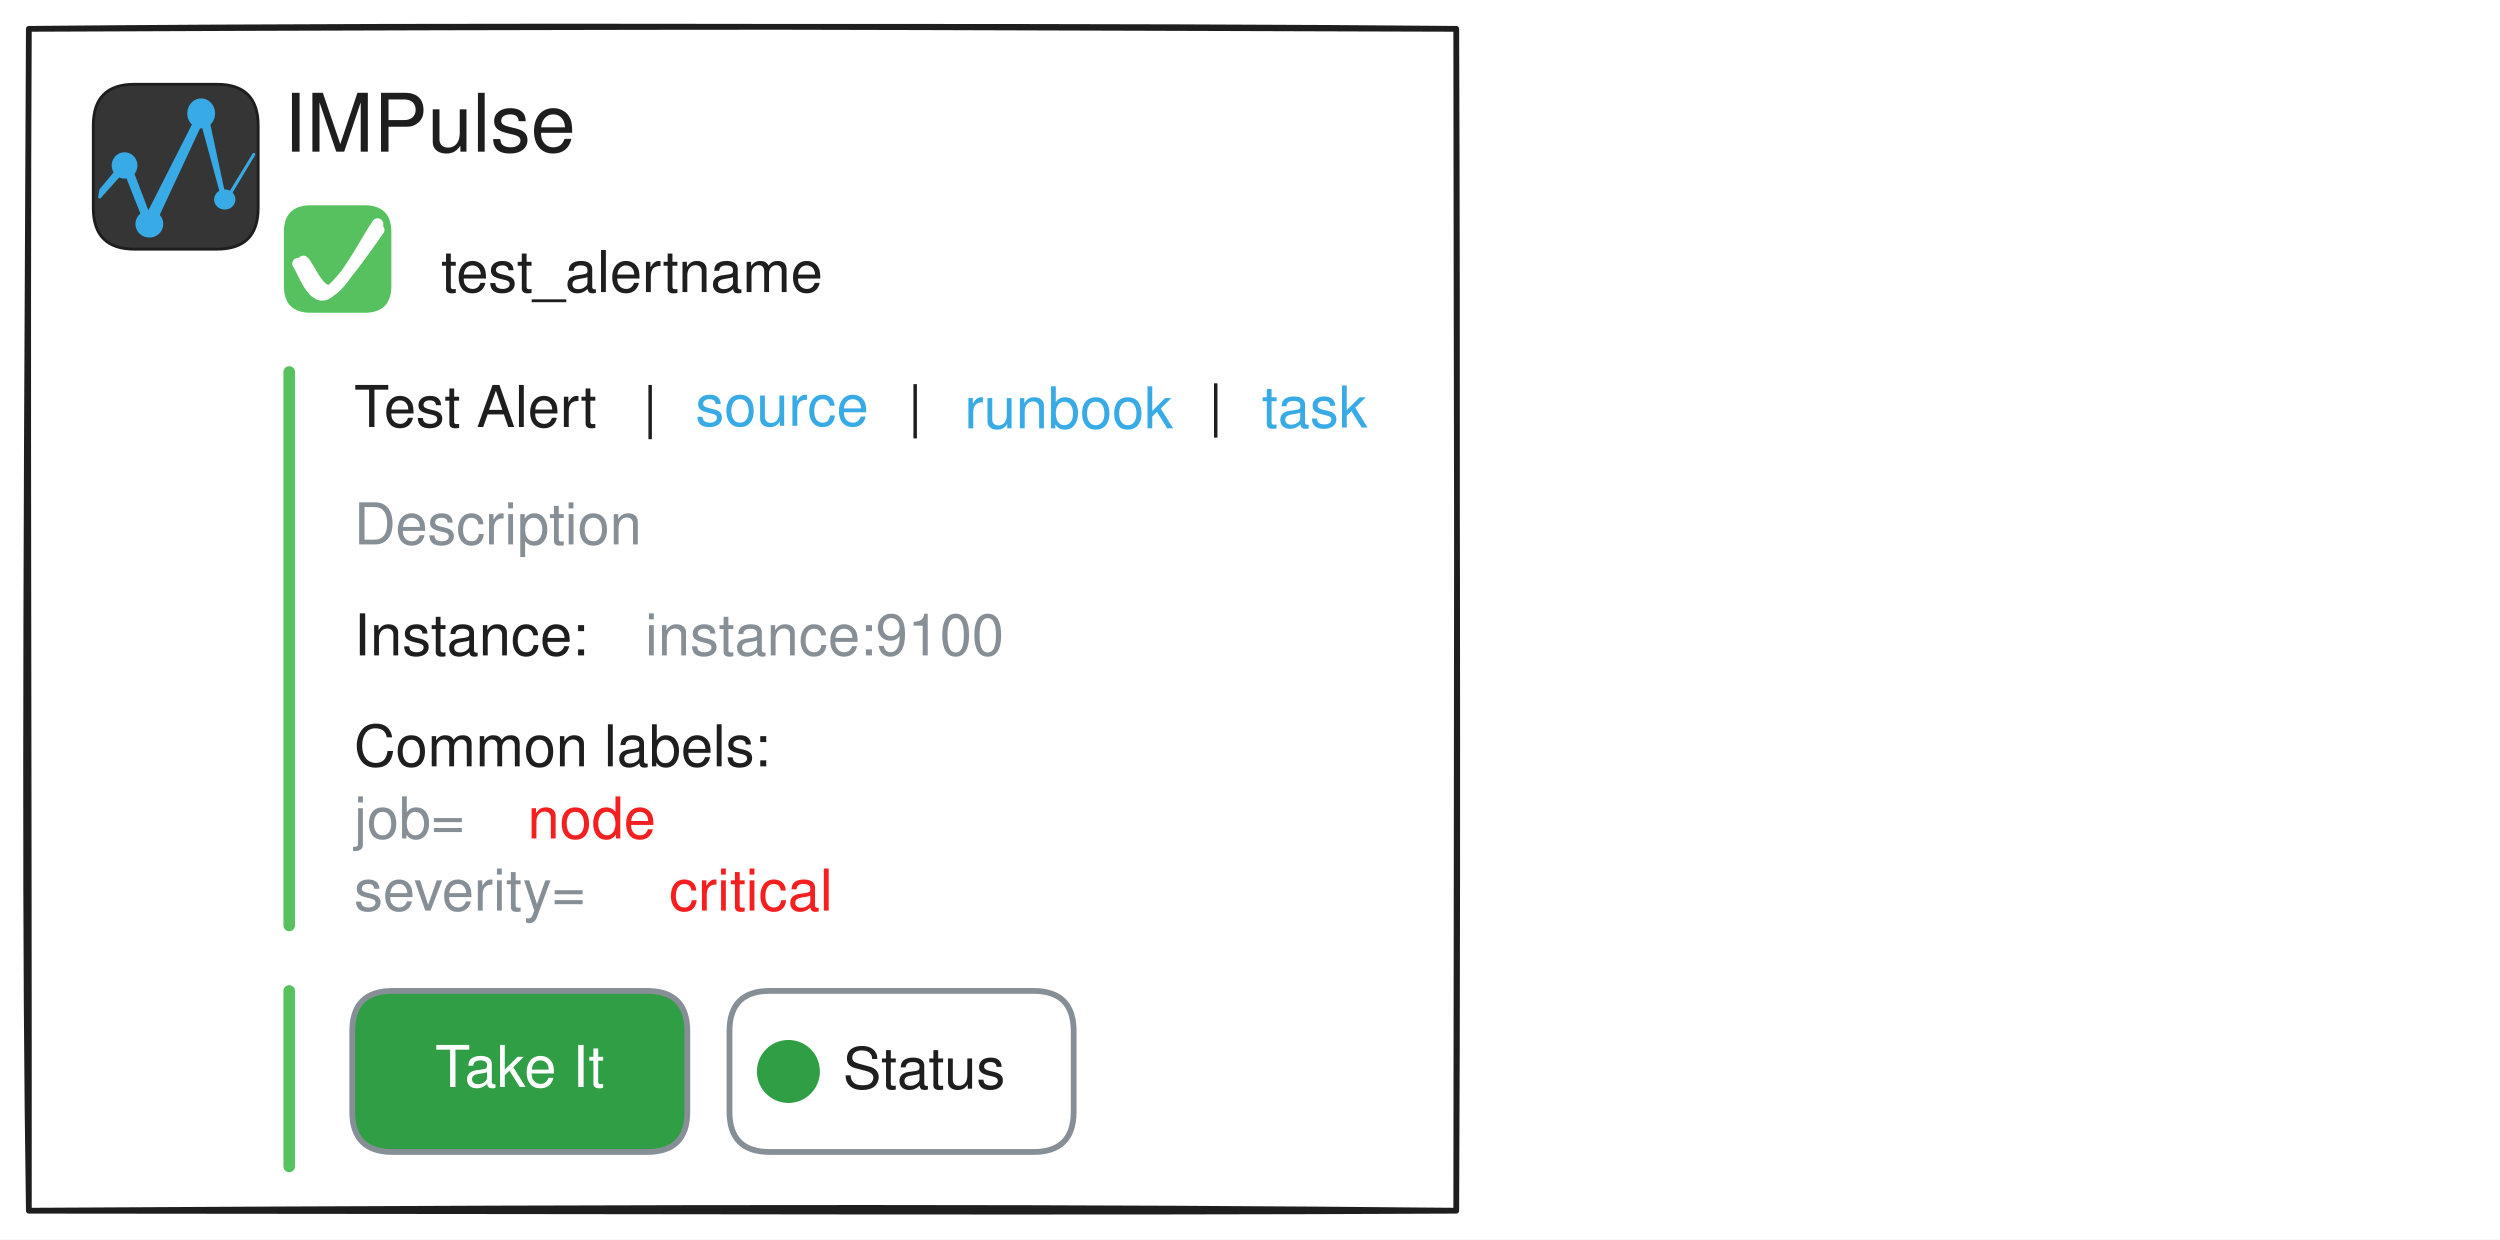
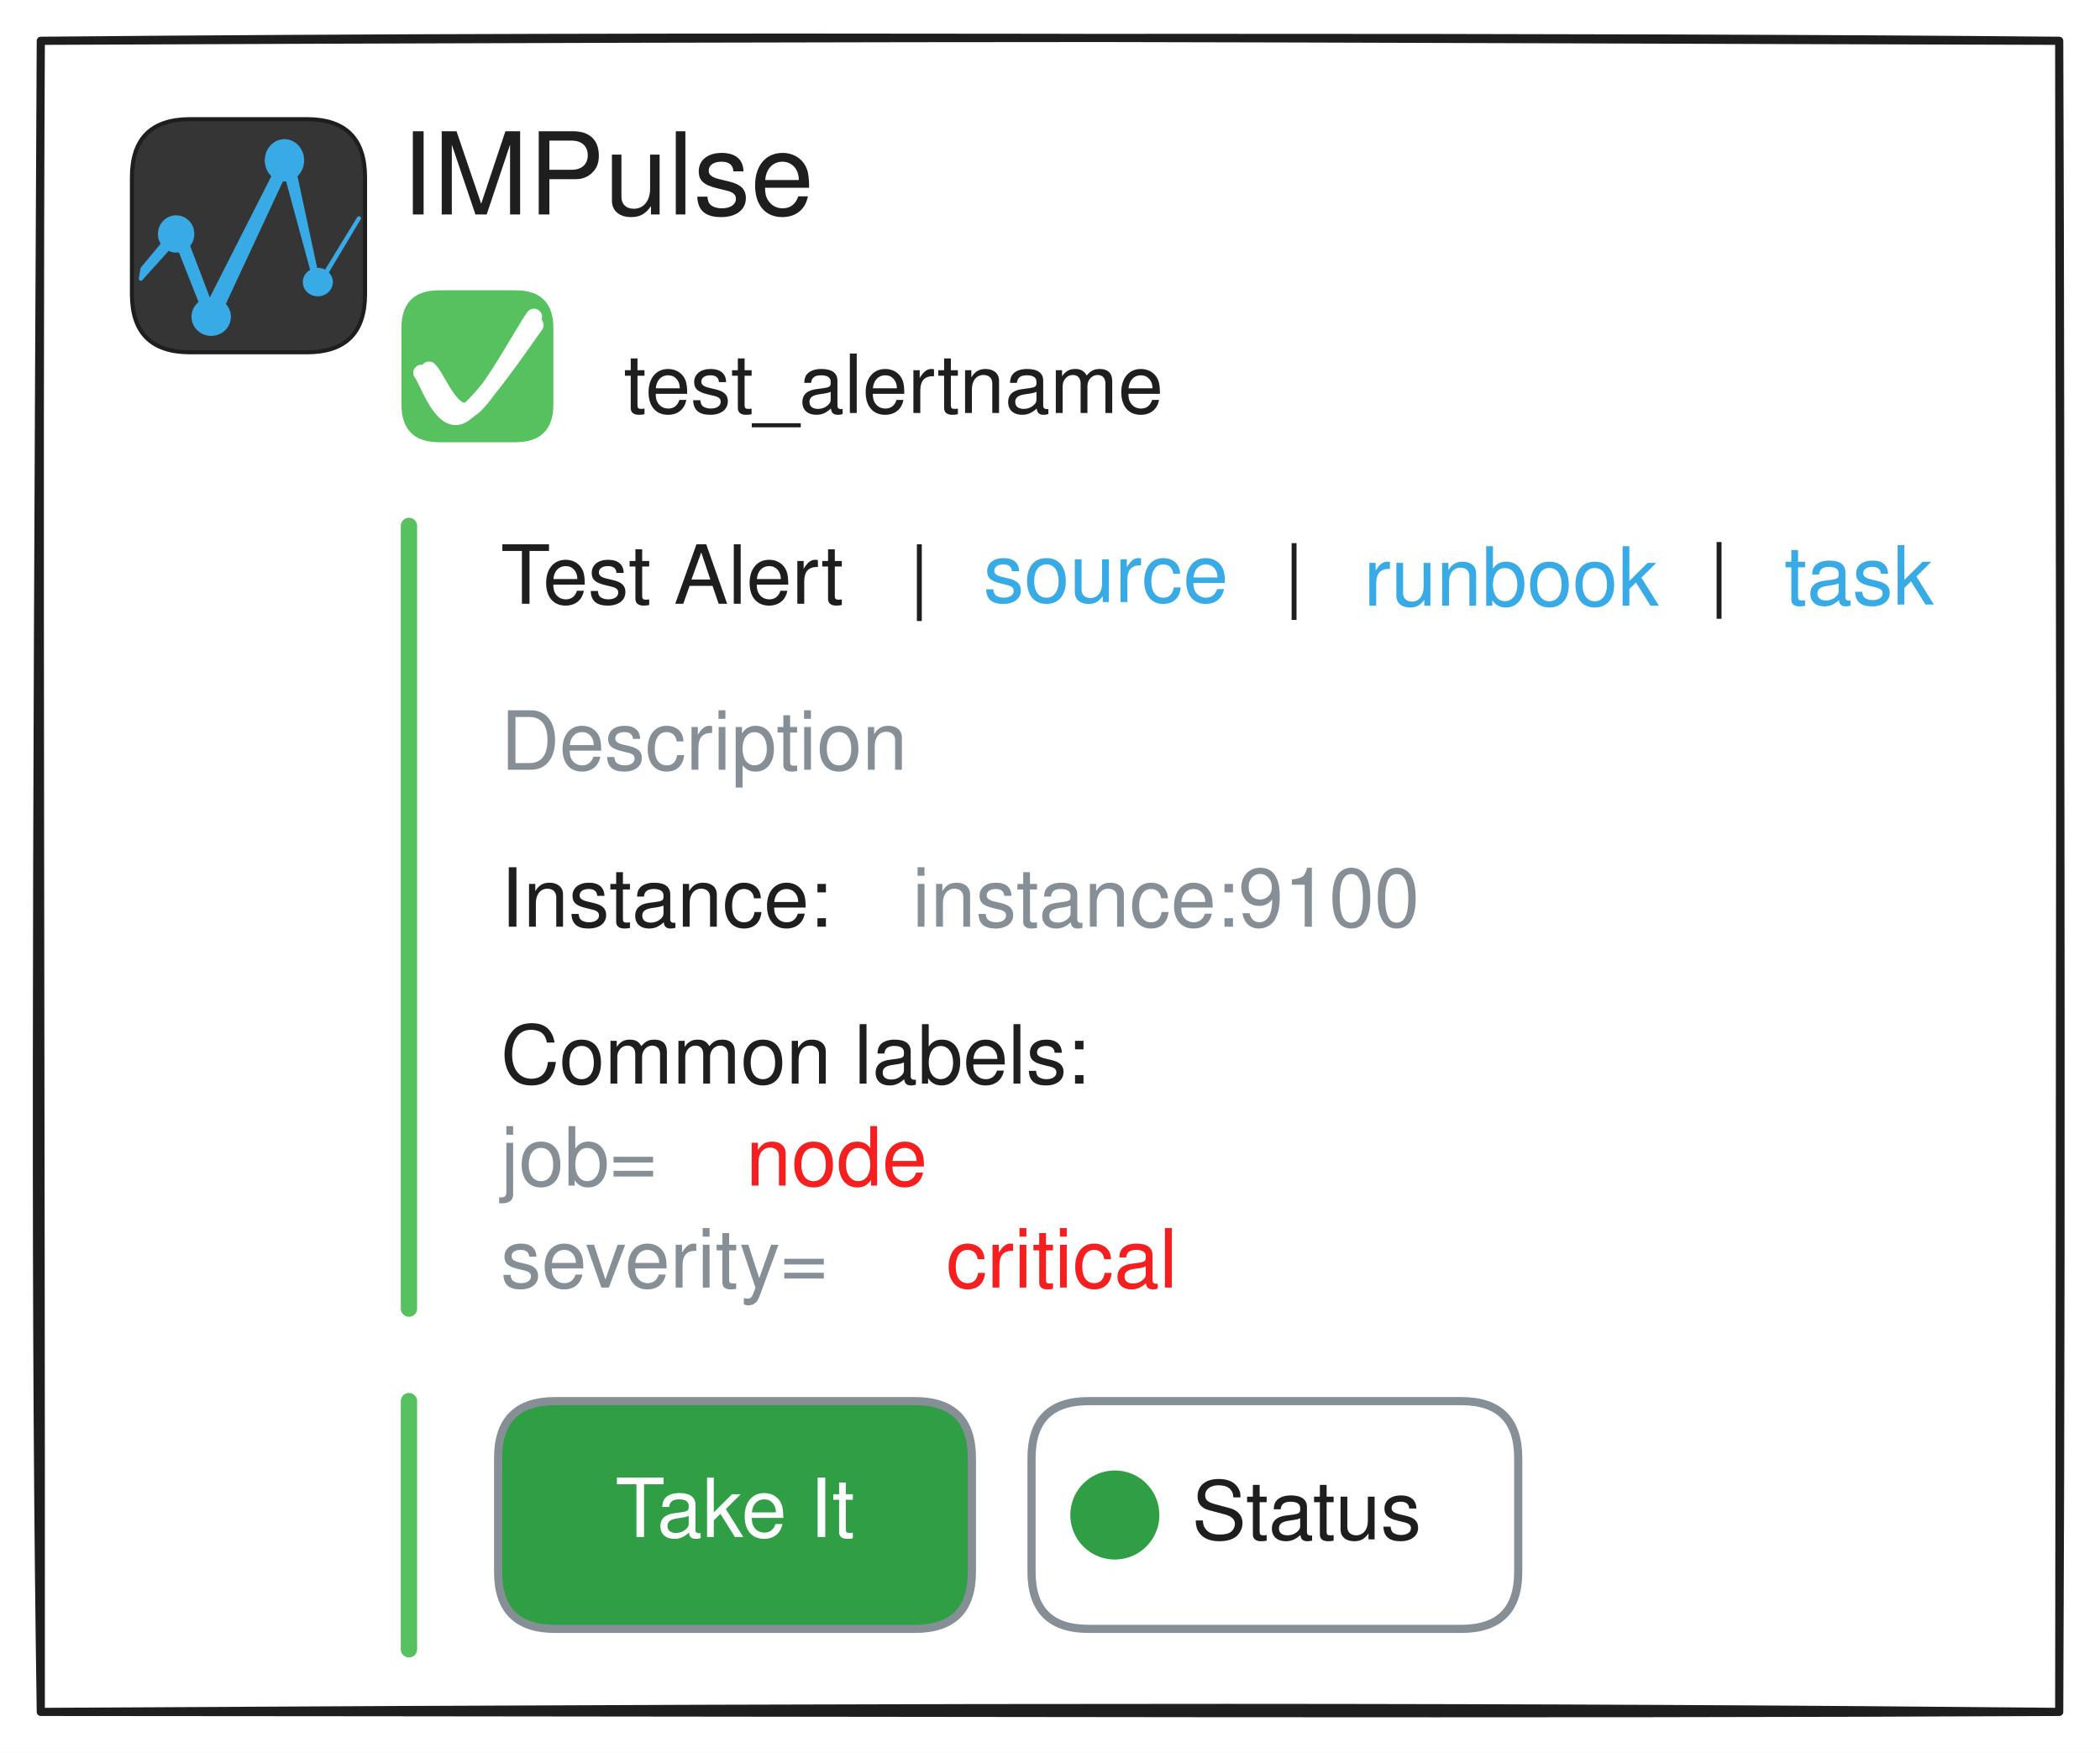
- <svg xmlns="http://www.w3.org/2000/svg" version="1.1" viewBox="0 0 866.557 429.663" width="866.557" height="429.663">
+ <svg xmlns="http://www.w3.org/2000/svg" version="1.1" viewBox="0 0 514.771 429.663" width="514.771" height="429.663">
  <defs>
    <style class="style-fonts">
      </style>
  </defs>
-   <rect x="0" y="0" width="866.557" height="429.663" fill="#ffffff" />
+   <rect x="0" y="0" width="514.771" height="429.663" fill="#ffffff" />
  <g stroke-linecap="round" transform="translate(10 10) rotate(0 247.3856 204.8313)">
    <path d="M0 0 C163.72 -1.52, 327.69 -0.41, 494.77 0 M0 0 C192.82 -0.87, 386.25 -1.02, 494.77 0 M494.77 0 C494.82 128.16, 495.5 255.06, 494.77 409.66 M494.77 0 C495.24 121.16, 494.96 242.42, 494.77 409.66 M494.77 409.66 C364.21 410.31, 232.17 409.8, 0 409.66 M494.77 409.66 C368.15 408.43, 241.8 408.29, 0 409.66 M0 409.66 C0.1 262.44, -0.6 116.25, 0 0 M0 409.66 C-1.4 316.18, -1.14 221.94, 0 0" stroke="#1e1e1e" stroke-width="2" fill="none" />
  </g>
  <g transform="translate(98.4026 28.91543) rotate(0 50.57227 16.1)">
    <text x="0" y="23.661" font-family="Helvetica, Segoe UI Emoji" font-size="28px" fill="#1e1e1e" text-anchor="start" style="white-space: pre;" direction="ltr" dominant-baseline="alphabetic">IMPulse</text>
  </g>
  <g stroke-linecap="round" transform="translate(32.34005 29.21727) rotate(0 28.56915 28.56915)">
    <path d="M14.28 0 C22.8 0, 31.31 0, 42.85 0 C52.38 0, 57.14 4.76, 57.14 14.28 C57.14 24.78, 57.14 35.27, 57.14 42.85 C57.14 52.38, 52.38 57.14, 42.85 57.14 C37.06 57.14, 31.26 57.14, 14.28 57.14 C4.76 57.14, 0 52.38, 0 42.85 C0 35.24, 0 27.62, 0 14.28 C0 4.76, 4.76 0, 14.28 0" stroke="none" stroke-width="0" fill="#353535" />
    <path d="M14.28 0 C20.13 0, 25.97 0, 42.85 0 M14.28 0 C24.96 0, 35.63 0, 42.85 0 M42.85 0 C52.38 0, 57.14 4.76, 57.14 14.28 M42.85 0 C52.38 0, 57.14 4.76, 57.14 14.28 M57.14 14.28 C57.14 23.08, 57.14 31.87, 57.14 42.85 M57.14 14.28 C57.14 23.09, 57.14 31.91, 57.14 42.85 M57.14 42.85 C57.14 52.38, 52.38 57.14, 42.85 57.14 M57.14 42.85 C57.14 52.38, 52.38 57.14, 42.85 57.14 M42.85 57.14 C34.83 57.14, 26.8 57.14, 14.28 57.14 M42.85 57.14 C32.81 57.14, 22.77 57.14, 14.28 57.14 M14.28 57.14 C4.76 57.14, 0 52.38, 0 42.85 M14.28 57.14 C4.76 57.14, 0 52.38, 0 42.85 M0 42.85 C0 36.63, 0 30.41, 0 14.28 M0 42.85 C0 35.62, 0 28.39, 0 14.28 M0 14.28 C0 4.76, 4.76 0, 14.28 0 M0 14.28 C0 4.76, 4.76 0, 14.28 0" stroke="#1e1e1e" stroke-width="1" fill="none" />
  </g>
  <g stroke-linecap="round">
    <g transform="translate(34.93636 65.87213) rotate(0 26.3208 -7.580325)" fill-rule="evenodd">
      <path d="M0 0 L9.1 -10.96 L16.43 8.28 L35.89 -30.08 L43.15 3.8 L53.05 -12.37 L42.81 4.72 L35.03 -23.92 L16.94 14.92 L8.22 -7.15 L-0.41 2.45" stroke="none" stroke-width="0" fill="#38abe6" fill-rule="evenodd" />
      <path d="M0 0 C3.1 -3.74, 6.21 -7.47, 9.1 -10.96 M0 0 C3.07 -3.7, 6.14 -7.4, 9.1 -10.96 M9.1 -10.96 C10.83 -6.43, 12.55 -1.9, 16.43 8.28 M9.1 -10.96 C10.79 -6.54, 12.47 -2.12, 16.43 8.28 M16.43 8.28 C21.03 -0.79, 25.63 -9.86, 35.89 -30.08 M16.43 8.28 C23.19 -5.05, 29.96 -18.39, 35.89 -30.08 M35.89 -30.08 C37.93 -20.57, 39.97 -11.05, 43.15 3.8 M35.89 -30.08 C38.44 -18.18, 41 -6.27, 43.15 3.8 M43.15 3.8 C45.31 0.27, 47.47 -3.25, 53.05 -12.37 M43.15 3.8 C45.76 -0.45, 48.36 -4.71, 53.05 -12.37 M53.05 -12.37 C50.11 -7.45, 47.16 -2.53, 42.81 4.72 M53.05 -12.37 C49.61 -6.63, 46.17 -0.88, 42.81 4.72 M42.81 4.72 C40.49 -3.84, 38.16 -12.4, 35.03 -23.92 M42.81 4.72 C41.03 -1.86, 39.24 -8.43, 35.03 -23.92 M35.03 -23.92 C29.47 -11.99, 23.91 -0.06, 16.94 14.92 M35.03 -23.92 C29.99 -13.1, 24.95 -2.28, 16.94 14.92 M16.94 14.92 C13.51 6.24, 10.08 -2.45, 8.22 -7.15 M16.94 14.92 C14.61 9.04, 12.29 3.15, 8.22 -7.15 M8.22 -7.15 C5.27 -3.86, 2.31 -0.58, -0.41 2.45 M8.22 -7.15 C5.65 -4.29, 3.08 -1.44, -0.41 2.45 M-0.41 2.45 C-0.32 1.91, -0.23 1.38, 0 0 M-0.41 2.45 C-0.26 1.55, -0.11 0.65, 0 0" stroke="#38abe6" stroke-width="1" fill="none" />
    </g>
  </g>
  <mask />
  <g stroke-linecap="round" transform="translate(65.39795 34.6108) rotate(0 4.328093 4.695215)">
    <path d="M8.66 4.7 C8.66 4.97, 8.63 5.24, 8.59 5.51 C8.55 5.78, 8.48 6.05, 8.4 6.3 C8.31 6.56, 8.2 6.81, 8.08 7.04 C7.95 7.28, 7.8 7.51, 7.64 7.71 C7.48 7.92, 7.3 8.12, 7.11 8.29 C6.92 8.47, 6.71 8.63, 6.49 8.76 C6.28 8.9, 6.04 9.01, 5.81 9.11 C5.57 9.2, 5.33 9.27, 5.08 9.32 C4.83 9.37, 4.58 9.39, 4.33 9.39 C4.08 9.39, 3.82 9.37, 3.58 9.32 C3.33 9.27, 3.08 9.2, 2.85 9.11 C2.61 9.01, 2.38 8.9, 2.16 8.76 C1.95 8.63, 1.74 8.47, 1.55 8.29 C1.35 8.12, 1.17 7.92, 1.01 7.71 C0.85 7.51, 0.71 7.28, 0.58 7.04 C0.45 6.81, 0.35 6.56, 0.26 6.3 C0.18 6.05, 0.11 5.78, 0.07 5.51 C0.02 5.24, 0 4.97, 0 4.7 C0 4.42, 0.02 4.15, 0.07 3.88 C0.11 3.61, 0.18 3.34, 0.26 3.09 C0.35 2.83, 0.45 2.58, 0.58 2.35 C0.71 2.11, 0.85 1.89, 1.01 1.68 C1.17 1.47, 1.35 1.27, 1.55 1.1 C1.74 0.92, 1.95 0.76, 2.16 0.63 C2.38 0.49, 2.61 0.38, 2.85 0.28 C3.08 0.19, 3.33 0.12, 3.58 0.07 C3.82 0.02, 4.08 0, 4.33 0 C4.58 0, 4.83 0.02, 5.08 0.07 C5.33 0.12, 5.57 0.19, 5.81 0.28 C6.04 0.38, 6.28 0.49, 6.49 0.63 C6.71 0.76, 6.92 0.92, 7.11 1.1 C7.3 1.27, 7.48 1.47, 7.64 1.68 C7.8 1.89, 7.95 2.11, 8.08 2.35 C8.2 2.58, 8.31 2.83, 8.4 3.09 C8.48 3.34, 8.55 3.61, 8.59 3.88 C8.63 4.15, 8.65 4.56, 8.66 4.7 C8.67 4.83, 8.67 4.56, 8.66 4.7" stroke="none" stroke-width="0" fill="#38abe6" />
    <path d="M8.66 4.7 C8.66 4.97, 8.63 5.24, 8.59 5.51 C8.55 5.78, 8.48 6.05, 8.4 6.3 C8.31 6.56, 8.2 6.81, 8.08 7.04 C7.95 7.28, 7.8 7.51, 7.64 7.71 C7.48 7.92, 7.3 8.12, 7.11 8.29 C6.92 8.47, 6.71 8.63, 6.49 8.76 C6.28 8.9, 6.04 9.01, 5.81 9.11 C5.57 9.2, 5.33 9.27, 5.08 9.32 C4.83 9.37, 4.58 9.39, 4.33 9.39 C4.08 9.39, 3.82 9.37, 3.58 9.32 C3.33 9.27, 3.08 9.2, 2.85 9.11 C2.61 9.01, 2.38 8.9, 2.16 8.76 C1.95 8.63, 1.74 8.47, 1.55 8.29 C1.35 8.12, 1.17 7.92, 1.01 7.71 C0.85 7.51, 0.71 7.28, 0.58 7.04 C0.45 6.81, 0.35 6.56, 0.26 6.3 C0.18 6.05, 0.11 5.78, 0.07 5.51 C0.02 5.24, 0 4.97, 0 4.7 C0 4.42, 0.02 4.15, 0.07 3.88 C0.11 3.61, 0.18 3.34, 0.26 3.09 C0.35 2.83, 0.45 2.58, 0.58 2.35 C0.71 2.11, 0.85 1.89, 1.01 1.68 C1.17 1.47, 1.35 1.27, 1.55 1.1 C1.74 0.92, 1.95 0.76, 2.16 0.63 C2.38 0.49, 2.61 0.38, 2.85 0.28 C3.08 0.19, 3.33 0.12, 3.58 0.07 C3.82 0.02, 4.08 0, 4.33 0 C4.58 0, 4.83 0.02, 5.08 0.07 C5.33 0.12, 5.57 0.19, 5.81 0.28 C6.04 0.38, 6.28 0.49, 6.49 0.63 C6.71 0.76, 6.92 0.92, 7.11 1.1 C7.3 1.27, 7.48 1.47, 7.64 1.68 C7.8 1.89, 7.95 2.11, 8.08 2.35 C8.2 2.58, 8.31 2.83, 8.4 3.09 C8.48 3.34, 8.55 3.61, 8.59 3.88 C8.63 4.15, 8.65 4.56, 8.66 4.7 C8.67 4.83, 8.67 4.56, 8.66 4.7" stroke="#38abe6" stroke-width="1" fill="none" />
  </g>
  <g stroke-linecap="round" transform="translate(47.44154 73.42686) rotate(0 4.328104 4.209458)">
    <path d="M8.66 4.21 C8.66 4.45, 8.63 4.7, 8.59 4.94 C8.55 5.18, 8.48 5.42, 8.4 5.65 C8.31 5.88, 8.2 6.1, 8.08 6.31 C7.95 6.53, 7.8 6.73, 7.64 6.92 C7.48 7.1, 7.3 7.28, 7.11 7.43 C6.92 7.59, 6.71 7.73, 6.49 7.85 C6.28 7.98, 6.04 8.08, 5.81 8.17 C5.57 8.25, 5.33 8.31, 5.08 8.35 C4.83 8.4, 4.58 8.42, 4.33 8.42 C4.08 8.42, 3.82 8.4, 3.58 8.35 C3.33 8.31, 3.08 8.25, 2.85 8.17 C2.61 8.08, 2.38 7.98, 2.16 7.85 C1.95 7.73, 1.74 7.59, 1.55 7.43 C1.35 7.28, 1.17 7.1, 1.01 6.92 C0.85 6.73, 0.71 6.53, 0.58 6.31 C0.45 6.1, 0.35 5.88, 0.26 5.65 C0.18 5.42, 0.11 5.18, 0.07 4.94 C0.02 4.7, 0 4.45, 0 4.21 C0 3.97, 0.02 3.72, 0.07 3.48 C0.11 3.24, 0.18 3, 0.26 2.77 C0.35 2.54, 0.45 2.32, 0.58 2.1 C0.71 1.89, 0.85 1.69, 1.01 1.5 C1.17 1.32, 1.35 1.14, 1.55 0.98 C1.74 0.83, 1.95 0.69, 2.16 0.56 C2.38 0.44, 2.61 0.34, 2.85 0.25 C3.08 0.17, 3.33 0.11, 3.58 0.06 C3.82 0.02, 4.08 0, 4.33 0 C4.58 0, 4.83 0.02, 5.08 0.06 C5.33 0.11, 5.57 0.17, 5.81 0.25 C6.04 0.34, 6.28 0.44, 6.49 0.56 C6.71 0.69, 6.92 0.83, 7.11 0.98 C7.3 1.14, 7.48 1.32, 7.64 1.5 C7.8 1.69, 7.95 1.89, 8.08 2.1 C8.2 2.32, 8.31 2.54, 8.4 2.77 C8.48 3, 8.55 3.24, 8.59 3.48 C8.63 3.72, 8.65 4.09, 8.66 4.21 C8.67 4.33, 8.67 4.09, 8.66 4.21" stroke="none" stroke-width="0" fill="#38abe6" />
    <path d="M8.66 4.21 C8.66 4.45, 8.63 4.7, 8.59 4.94 C8.55 5.18, 8.48 5.42, 8.4 5.65 C8.31 5.88, 8.2 6.1, 8.08 6.31 C7.95 6.53, 7.8 6.73, 7.64 6.92 C7.48 7.1, 7.3 7.28, 7.11 7.43 C6.92 7.59, 6.71 7.73, 6.49 7.85 C6.28 7.98, 6.04 8.08, 5.81 8.17 C5.57 8.25, 5.33 8.31, 5.08 8.35 C4.83 8.4, 4.58 8.42, 4.33 8.42 C4.08 8.42, 3.82 8.4, 3.58 8.35 C3.33 8.31, 3.08 8.25, 2.85 8.17 C2.61 8.08, 2.38 7.98, 2.16 7.85 C1.95 7.73, 1.74 7.59, 1.55 7.43 C1.35 7.28, 1.17 7.1, 1.01 6.92 C0.85 6.73, 0.71 6.53, 0.58 6.31 C0.45 6.1, 0.35 5.88, 0.26 5.65 C0.18 5.42, 0.11 5.18, 0.07 4.94 C0.02 4.7, 0 4.45, 0 4.21 C0 3.97, 0.02 3.72, 0.07 3.48 C0.11 3.24, 0.18 3, 0.26 2.77 C0.35 2.54, 0.45 2.32, 0.58 2.1 C0.71 1.89, 0.85 1.69, 1.01 1.5 C1.17 1.32, 1.35 1.14, 1.55 0.98 C1.74 0.83, 1.95 0.69, 2.16 0.56 C2.38 0.44, 2.61 0.34, 2.85 0.25 C3.08 0.17, 3.33 0.11, 3.58 0.06 C3.82 0.02, 4.08 0, 4.33 0 C4.58 0, 4.83 0.02, 5.08 0.06 C5.33 0.11, 5.57 0.17, 5.81 0.25 C6.04 0.34, 6.28 0.44, 6.49 0.56 C6.71 0.69, 6.92 0.83, 7.11 0.98 C7.3 1.14, 7.48 1.32, 7.64 1.5 C7.8 1.69, 7.95 1.89, 8.08 2.1 C8.2 2.32, 8.31 2.54, 8.4 2.77 C8.48 3, 8.55 3.24, 8.59 3.48 C8.63 3.72, 8.65 4.09, 8.66 4.21 C8.67 4.33, 8.67 4.09, 8.66 4.21" stroke="#38abe6" stroke-width="1" fill="none" />
  </g>
  <g stroke-linecap="round" transform="translate(39.2104 53.28057) rotate(0 3.967423 4.069666)">
    <path d="M7.93 4.07 C7.93 4.31, 7.91 4.54, 7.87 4.78 C7.83 5.01, 7.77 5.24, 7.7 5.46 C7.62 5.68, 7.52 5.9, 7.4 6.1 C7.29 6.31, 7.15 6.51, 7.01 6.69 C6.86 6.87, 6.69 7.04, 6.52 7.19 C6.34 7.34, 6.15 7.48, 5.95 7.59 C5.75 7.71, 5.54 7.81, 5.32 7.89 C5.11 7.97, 4.88 8.04, 4.66 8.08 C4.43 8.12, 4.2 8.14, 3.97 8.14 C3.74 8.14, 3.5 8.12, 3.28 8.08 C3.05 8.04, 2.83 7.97, 2.61 7.89 C2.39 7.81, 2.18 7.71, 1.98 7.59 C1.78 7.48, 1.59 7.34, 1.42 7.19 C1.24 7.04, 1.08 6.87, 0.93 6.69 C0.78 6.51, 0.65 6.31, 0.53 6.1 C0.42 5.9, 0.32 5.68, 0.24 5.46 C0.16 5.24, 0.1 5.01, 0.06 4.78 C0.02 4.54, 0 4.31, 0 4.07 C0 3.83, 0.02 3.59, 0.06 3.36 C0.1 3.13, 0.16 2.9, 0.24 2.68 C0.32 2.46, 0.42 2.24, 0.53 2.03 C0.65 1.83, 0.78 1.63, 0.93 1.45 C1.08 1.27, 1.24 1.1, 1.42 0.95 C1.59 0.8, 1.78 0.66, 1.98 0.55 C2.18 0.43, 2.39 0.33, 2.61 0.25 C2.83 0.16, 3.05 0.1, 3.28 0.06 C3.5 0.02, 3.74 0, 3.97 0 C4.2 0, 4.43 0.02, 4.66 0.06 C4.88 0.1, 5.11 0.16, 5.32 0.25 C5.54 0.33, 5.75 0.43, 5.95 0.55 C6.15 0.66, 6.34 0.8, 6.52 0.95 C6.69 1.1, 6.86 1.27, 7.01 1.45 C7.15 1.63, 7.29 1.83, 7.4 2.03 C7.52 2.24, 7.62 2.46, 7.7 2.68 C7.77 2.9, 7.83 3.13, 7.87 3.36 C7.91 3.59, 7.92 3.95, 7.93 4.07 C7.94 4.19, 7.94 3.95, 7.93 4.07" stroke="none" stroke-width="0" fill="#38abe6" />
    <path d="M7.93 4.07 C7.93 4.31, 7.91 4.54, 7.87 4.78 C7.83 5.01, 7.77 5.24, 7.7 5.46 C7.62 5.68, 7.52 5.9, 7.4 6.1 C7.29 6.31, 7.15 6.51, 7.01 6.69 C6.86 6.87, 6.69 7.04, 6.52 7.19 C6.34 7.34, 6.15 7.48, 5.95 7.59 C5.75 7.71, 5.54 7.81, 5.32 7.89 C5.11 7.97, 4.88 8.04, 4.66 8.08 C4.43 8.12, 4.2 8.14, 3.97 8.14 C3.74 8.14, 3.5 8.12, 3.28 8.08 C3.05 8.04, 2.83 7.97, 2.61 7.89 C2.39 7.81, 2.18 7.71, 1.98 7.59 C1.78 7.48, 1.59 7.34, 1.42 7.19 C1.24 7.04, 1.08 6.87, 0.93 6.69 C0.78 6.51, 0.65 6.31, 0.53 6.1 C0.42 5.9, 0.32 5.68, 0.24 5.46 C0.16 5.24, 0.1 5.01, 0.06 4.78 C0.02 4.54, 0 4.31, 0 4.07 C0 3.83, 0.02 3.59, 0.06 3.36 C0.1 3.13, 0.16 2.9, 0.24 2.68 C0.32 2.46, 0.42 2.24, 0.53 2.03 C0.65 1.83, 0.78 1.63, 0.93 1.45 C1.08 1.27, 1.24 1.1, 1.42 0.95 C1.59 0.8, 1.78 0.66, 1.98 0.55 C2.18 0.43, 2.39 0.33, 2.61 0.25 C2.83 0.16, 3.05 0.1, 3.28 0.06 C3.5 0.02, 3.74 0, 3.97 0 C4.2 0, 4.43 0.02, 4.66 0.06 C4.88 0.1, 5.11 0.16, 5.32 0.25 C5.54 0.33, 5.75 0.43, 5.95 0.55 C6.15 0.66, 6.34 0.8, 6.52 0.95 C6.69 1.1, 6.86 1.27, 7.01 1.45 C7.15 1.63, 7.29 1.83, 7.4 2.03 C7.52 2.24, 7.62 2.46, 7.7 2.68 C7.77 2.9, 7.83 3.13, 7.87 3.36 C7.91 3.59, 7.92 3.95, 7.93 4.07 C7.94 4.19, 7.94 3.95, 7.93 4.07" stroke="#38abe6" stroke-width="1" fill="none" />
  </g>
  <g stroke-linecap="round" transform="translate(74.70955 66.16183) rotate(0 3.194536 2.989254)">
    <path d="M6.39 2.99 C6.39 3.16, 6.37 3.34, 6.34 3.51 C6.31 3.68, 6.26 3.85, 6.2 4.01 C6.13 4.17, 6.05 4.33, 5.96 4.48 C5.87 4.63, 5.76 4.78, 5.64 4.91 C5.52 5.04, 5.39 5.17, 5.25 5.28 C5.11 5.39, 4.95 5.49, 4.79 5.58 C4.63 5.66, 4.46 5.74, 4.29 5.8 C4.11 5.86, 3.93 5.9, 3.75 5.93 C3.57 5.96, 3.38 5.98, 3.19 5.98 C3.01 5.98, 2.82 5.96, 2.64 5.93 C2.46 5.9, 2.28 5.86, 2.1 5.8 C1.93 5.74, 1.76 5.66, 1.6 5.58 C1.44 5.49, 1.28 5.39, 1.14 5.28 C1 5.17, 0.87 5.04, 0.75 4.91 C0.63 4.78, 0.52 4.63, 0.43 4.48 C0.34 4.33, 0.26 4.17, 0.19 4.01 C0.13 3.85, 0.08 3.68, 0.05 3.51 C0.02 3.34, 0 3.16, 0 2.99 C0 2.82, 0.02 2.64, 0.05 2.47 C0.08 2.3, 0.13 2.13, 0.19 1.97 C0.26 1.8, 0.34 1.64, 0.43 1.49 C0.52 1.34, 0.63 1.2, 0.75 1.07 C0.87 0.94, 1 0.81, 1.14 0.7 C1.28 0.59, 1.44 0.49, 1.6 0.4 C1.76 0.31, 1.93 0.24, 2.1 0.18 C2.28 0.12, 2.46 0.08, 2.64 0.05 C2.82 0.02, 3.01 0, 3.19 0 C3.38 0, 3.57 0.02, 3.75 0.05 C3.93 0.08, 4.11 0.12, 4.29 0.18 C4.46 0.24, 4.63 0.31, 4.79 0.4 C4.95 0.49, 5.11 0.59, 5.25 0.7 C5.39 0.81, 5.52 0.94, 5.64 1.07 C5.76 1.2, 5.87 1.34, 5.96 1.49 C6.05 1.64, 6.13 1.8, 6.2 1.97 C6.26 2.13, 6.31 2.3, 6.34 2.47 C6.37 2.64, 6.38 2.9, 6.39 2.99 C6.4 3.08, 6.4 2.9, 6.39 2.99" stroke="none" stroke-width="0" fill="#38abe6" />
    <path d="M6.39 2.99 C6.39 3.16, 6.37 3.34, 6.34 3.51 C6.31 3.68, 6.26 3.85, 6.2 4.01 C6.13 4.17, 6.05 4.33, 5.96 4.48 C5.87 4.63, 5.76 4.78, 5.64 4.91 C5.52 5.04, 5.39 5.17, 5.25 5.28 C5.11 5.39, 4.95 5.49, 4.79 5.58 C4.63 5.66, 4.46 5.74, 4.29 5.8 C4.11 5.86, 3.93 5.9, 3.75 5.93 C3.57 5.96, 3.38 5.98, 3.19 5.98 C3.01 5.98, 2.82 5.96, 2.64 5.93 C2.46 5.9, 2.28 5.86, 2.1 5.8 C1.93 5.74, 1.76 5.66, 1.6 5.58 C1.44 5.49, 1.28 5.39, 1.14 5.28 C1 5.17, 0.87 5.04, 0.75 4.91 C0.63 4.78, 0.52 4.63, 0.43 4.48 C0.34 4.33, 0.26 4.17, 0.19 4.01 C0.13 3.85, 0.08 3.68, 0.05 3.51 C0.02 3.34, 0 3.16, 0 2.99 C0 2.82, 0.02 2.64, 0.05 2.47 C0.08 2.3, 0.13 2.13, 0.19 1.97 C0.26 1.8, 0.34 1.64, 0.43 1.49 C0.52 1.34, 0.63 1.2, 0.75 1.07 C0.87 0.94, 1 0.81, 1.14 0.7 C1.28 0.59, 1.44 0.49, 1.6 0.4 C1.76 0.31, 1.93 0.24, 2.1 0.18 C2.28 0.12, 2.46 0.08, 2.64 0.05 C2.82 0.02, 3.01 0, 3.19 0 C3.38 0, 3.57 0.02, 3.75 0.05 C3.93 0.08, 4.11 0.12, 4.29 0.18 C4.46 0.24, 4.63 0.31, 4.79 0.4 C4.95 0.49, 5.11 0.59, 5.25 0.7 C5.39 0.81, 5.52 0.94, 5.64 1.07 C5.76 1.2, 5.87 1.34, 5.96 1.49 C6.05 1.64, 6.13 1.8, 6.2 1.97 C6.26 2.13, 6.31 2.3, 6.34 2.47 C6.37 2.64, 6.38 2.9, 6.39 2.99 C6.4 3.08, 6.4 2.9, 6.39 2.99" stroke="#38abe6" stroke-width="1" fill="none" />
  </g>
  <g transform="translate(152.9048 84.33413) rotate(0 66.14746 11.5)">
    <text x="0" y="16.9" font-family="Helvetica, Segoe UI Emoji" font-size="20px" fill="#1e1e1e" text-anchor="start" style="white-space: pre;" direction="ltr" dominant-baseline="alphabetic">test_alertname</text>
  </g>
  <g stroke-linecap="round">
    <g transform="translate(100.2472 128.9282) rotate(0 0 95.93748)">
      <path d="M0 0 C0 45.85, 0 91.71, 0 191.87 M0 0 C0 45.42, 0 90.84, 0 191.87" stroke="#56c15e" stroke-width="4" fill="none" />
    </g>
  </g>
  <mask />
  <g transform="translate(122.7174 171.8013) rotate(0 50.01953 11.5)">
    <text x="0" y="16.9" font-family="Helvetica, Segoe UI Emoji" font-size="20px" fill="#868e96" text-anchor="start" style="white-space: pre;" direction="ltr" dominant-baseline="alphabetic">Description</text>
  </g>
  <g transform="translate(122.7174 210.2683) rotate(0 43.35938 11.5)">
    <text x="0" y="16.9" font-family="Helvetica, Segoe UI Emoji" font-size="20px" fill="#1e1e1e" text-anchor="start" style="white-space: pre;" direction="ltr" dominant-baseline="alphabetic">Instance: </text>
  </g>
  <g transform="translate(223.6173 210.2683) rotate(0 62.27051 11.5)">
    <text x="0" y="16.9" font-family="Helvetica, Segoe UI Emoji" font-size="20px" fill="#868e96" text-anchor="start" style="white-space: pre;" direction="ltr" dominant-baseline="alphabetic">instance:9100</text>
  </g>
  <g transform="translate(122.7174 248.7353) rotate(0 72.25098 11.5)">
    <text x="0" y="16.9" font-family="Helvetica, Segoe UI Emoji" font-size="20px" fill="#1e1e1e" text-anchor="start" style="white-space: pre;" direction="ltr" dominant-baseline="alphabetic">Common labels:</text>
  </g>
  <g transform="translate(122.7174 273.7353) rotate(0 24.74121 11.5)">
    <text x="0" y="16.9" font-family="Helvetica, Segoe UI Emoji" font-size="20px" fill="#868e96" text-anchor="start" style="white-space: pre;" direction="ltr" dominant-baseline="alphabetic">  job=</text>
  </g>
  <g transform="translate(182.8573 273.7353) rotate(0 22.24609 11.5)">
    <text x="0" y="16.9" font-family="Helvetica, Segoe UI Emoji" font-size="20px" fill="#f61f1f" text-anchor="start" style="white-space: pre;" direction="ltr" dominant-baseline="alphabetic">node</text>
  </g>
  <g transform="translate(122.7174 298.7353) rotate(0 45.84961 11.5)">
    <text x="0" y="16.9" font-family="Helvetica, Segoe UI Emoji" font-size="20px" fill="#868e96" text-anchor="start" style="white-space: pre;" direction="ltr" dominant-baseline="alphabetic">  severity=</text>
  </g>
  <g transform="translate(231.9173 298.7353) rotate(0 28.33496 11.5)">
    <text x="0" y="16.9" font-family="Helvetica, Segoe UI Emoji" font-size="20px" fill="#f61f1f" text-anchor="start" style="white-space: pre;" direction="ltr" dominant-baseline="alphabetic">critical</text>
  </g>
  <g stroke-linecap="round" transform="translate(122.0997 343.4733) rotate(0 58.06981 27.91424)">
    <path d="M13.96 0 C34.36 0, 54.77 0, 102.18 0 C111.49 0, 116.14 4.65, 116.14 13.96 C116.14 23.85, 116.14 33.75, 116.14 41.87 C116.14 51.18, 111.49 55.83, 102.18 55.83 C74.42 55.83, 46.65 55.83, 13.96 55.83 C4.65 55.83, 0 51.18, 0 41.87 C0 34.32, 0 26.76, 0 13.96 C0 4.65, 4.65 0, 13.96 0" stroke="none" stroke-width="0" fill="#2f9e44" />
    <path d="M13.96 0 C38.74 0, 63.52 0, 102.18 0 M13.96 0 C44.97 0, 75.98 0, 102.18 0 M102.18 0 C111.49 0, 116.14 4.65, 116.14 13.96 M102.18 0 C111.49 0, 116.14 4.65, 116.14 13.96 M116.14 13.96 C116.14 20.03, 116.14 26.11, 116.14 41.87 M116.14 13.96 C116.14 21.02, 116.14 28.09, 116.14 41.87 M116.14 41.87 C116.14 51.18, 111.49 55.83, 102.18 55.83 M116.14 41.87 C116.14 51.18, 111.49 55.83, 102.18 55.83 M102.18 55.83 C75.9 55.83, 49.61 55.83, 13.96 55.83 M102.18 55.83 C69.04 55.83, 35.89 55.83, 13.96 55.83 M13.96 55.83 C4.65 55.83, 0 51.18, 0 41.87 M13.96 55.83 C4.65 55.83, 0 51.18, 0 41.87 M0 41.87 C0 36.21, 0 30.54, 0 13.96 M0 41.87 C0 35.48, 0 29.1, 0 13.96 M0 13.96 C0 4.65, 4.65 0, 13.96 0 M0 13.96 C0 4.65, 4.65 0, 13.96 0" stroke="#868e96" stroke-width="2" fill="none" />
  </g>
  <g transform="translate(150.7115 359.8875) rotate(0 29.45801 11.5)">
    <text x="29.458" y="16.9" font-family="Helvetica, Segoe UI Emoji" font-size="20px" fill="#ffffff" text-anchor="middle" style="white-space: pre;" direction="ltr" dominant-baseline="alphabetic">Take It</text>
  </g>
  <g stroke-linecap="round" transform="translate(252.8601 343.4733) rotate(0 59.65247 27.91424)">
    <path d="M13.96 0 C38.16 0, 62.36 0, 105.35 0 C114.65 0, 119.3 4.65, 119.3 13.96 C119.3 21.77, 119.3 29.57, 119.3 41.87 C119.3 51.18, 114.65 55.83, 105.35 55.83 C72.93 55.83, 40.51 55.83, 13.96 55.83 C4.65 55.83, 0 51.18, 0 41.87 C0 30.9, 0 19.93, 0 13.96 C0 4.65, 4.65 0, 13.96 0" stroke="none" stroke-width="0" fill="#ffffff" />
    <path d="M13.96 0 C34.53 0, 55.11 0, 105.35 0 M13.96 0 C45.89 0, 77.82 0, 105.35 0 M105.35 0 C114.65 0, 119.3 4.65, 119.3 13.96 M105.35 0 C114.65 0, 119.3 4.65, 119.3 13.96 M119.3 13.96 C119.3 24.56, 119.3 35.17, 119.3 41.87 M119.3 13.96 C119.3 20.61, 119.3 27.27, 119.3 41.87 M119.3 41.87 C119.3 51.18, 114.65 55.83, 105.35 55.83 M119.3 41.87 C119.3 51.18, 114.65 55.83, 105.35 55.83 M105.35 55.83 C77.7 55.83, 50.05 55.83, 13.96 55.83 M105.35 55.83 C71.78 55.83, 38.2 55.83, 13.96 55.83 M13.96 55.83 C4.65 55.83, 0 51.18, 0 41.87 M13.96 55.83 C4.65 55.83, 0 51.18, 0 41.87 M0 41.87 C0 30.88, 0 19.9, 0 13.96 M0 41.87 C0 34.43, 0 26.98, 0 13.96 M0 13.96 C0 4.65, 4.65 0, 13.96 0 M0 13.96 C0 4.65, 4.65 0, 13.96 0" stroke="#868e96" stroke-width="2" fill="none" />
  </g>
  <g transform="translate(291.7357 360.4685) rotate(0 28.34961 11.5)">
    <text x="56.699" y="16.9" font-family="Helvetica, Segoe UI Emoji" font-size="20px" fill="#1e1e1e" text-anchor="end" style="white-space: pre;" direction="ltr" dominant-baseline="alphabetic">Status</text>
  </g>
  <g stroke-linecap="round" transform="translate(262.3608 360.4685) rotate(0 10.91901 10.91901)">
    <path d="M21.84 10.92 C21.84 11.55, 21.78 12.19, 21.67 12.82 C21.56 13.44, 21.4 14.06, 21.18 14.65 C20.96 15.25, 20.69 15.83, 20.38 16.38 C20.06 16.93, 19.69 17.45, 19.28 17.94 C18.88 18.42, 18.42 18.88, 17.94 19.28 C17.45 19.69, 16.93 20.06, 16.38 20.38 C15.83 20.69, 15.25 20.96, 14.65 21.18 C14.06 21.4, 13.44 21.56, 12.82 21.67 C12.19 21.78, 11.55 21.84, 10.92 21.84 C10.29 21.84, 9.65 21.78, 9.02 21.67 C8.4 21.56, 7.78 21.4, 7.18 21.18 C6.59 20.96, 6.01 20.69, 5.46 20.38 C4.91 20.06, 4.38 19.69, 3.9 19.28 C3.42 18.88, 2.96 18.42, 2.55 17.94 C2.15 17.45, 1.78 16.93, 1.46 16.38 C1.15 15.83, 0.87 15.25, 0.66 14.65 C0.44 14.06, 0.28 13.44, 0.17 12.82 C0.06 12.19, 0 11.55, 0 10.92 C0 10.29, 0.06 9.65, 0.17 9.02 C0.28 8.4, 0.44 7.78, 0.66 7.18 C0.87 6.59, 1.15 6.01, 1.46 5.46 C1.78 4.91, 2.15 4.38, 2.55 3.9 C2.96 3.42, 3.42 2.96, 3.9 2.55 C4.38 2.15, 4.91 1.78, 5.46 1.46 C6.01 1.15, 6.59 0.87, 7.18 0.66 C7.78 0.44, 8.4 0.28, 9.02 0.17 C9.65 0.06, 10.29 0, 10.92 0 C11.55 0, 12.19 0.06, 12.82 0.17 C13.44 0.28, 14.06 0.44, 14.65 0.66 C15.25 0.87, 15.83 1.15, 16.38 1.46 C16.93 1.78, 17.45 2.15, 17.94 2.55 C18.42 2.96, 18.88 3.42, 19.28 3.9 C19.69 4.38, 20.06 4.91, 20.38 5.46 C20.69 6.01, 20.96 6.59, 21.18 7.18 C21.4 7.78, 21.56 8.4, 21.67 9.02 C21.78 9.65, 21.81 10.6, 21.84 10.92 C21.87 11.24, 21.87 10.6, 21.84 10.92" stroke="none" stroke-width="0" fill="#2f9e44" />
    <path d="M21.84 10.92 C21.84 11.55, 21.78 12.19, 21.67 12.82 C21.56 13.44, 21.4 14.06, 21.18 14.65 C20.96 15.25, 20.69 15.83, 20.38 16.38 C20.06 16.93, 19.69 17.45, 19.28 17.94 C18.88 18.42, 18.42 18.88, 17.94 19.28 C17.45 19.69, 16.93 20.06, 16.38 20.38 C15.83 20.69, 15.25 20.96, 14.65 21.18 C14.06 21.4, 13.44 21.56, 12.82 21.67 C12.19 21.78, 11.55 21.84, 10.92 21.84 C10.29 21.84, 9.65 21.78, 9.02 21.67 C8.4 21.56, 7.78 21.4, 7.18 21.18 C6.59 20.96, 6.01 20.69, 5.46 20.38 C4.91 20.06, 4.38 19.69, 3.9 19.28 C3.42 18.88, 2.96 18.42, 2.55 17.94 C2.15 17.45, 1.78 16.93, 1.46 16.38 C1.15 15.83, 0.87 15.25, 0.66 14.65 C0.44 14.06, 0.28 13.44, 0.17 12.82 C0.06 12.19, 0 11.55, 0 10.92 C0 10.29, 0.06 9.65, 0.17 9.02 C0.28 8.4, 0.44 7.78, 0.66 7.18 C0.87 6.59, 1.15 6.01, 1.46 5.46 C1.78 4.91, 2.15 4.38, 2.55 3.9 C2.96 3.42, 3.42 2.96, 3.9 2.55 C4.38 2.15, 4.91 1.78, 5.46 1.46 C6.01 1.15, 6.59 0.87, 7.18 0.66 C7.78 0.44, 8.4 0.28, 9.02 0.17 C9.65 0.06, 10.29 0, 10.92 0 C11.55 0, 12.19 0.06, 12.82 0.17 C13.44 0.28, 14.06 0.44, 14.65 0.66 C15.25 0.87, 15.83 1.15, 16.38 1.46 C16.93 1.78, 17.45 2.15, 17.94 2.55 C18.42 2.96, 18.88 3.42, 19.28 3.9 C19.69 4.38, 20.06 4.91, 20.38 5.46 C20.69 6.01, 20.96 6.59, 21.18 7.18 C21.4 7.78, 21.56 8.4, 21.67 9.02 C21.78 9.65, 21.81 10.6, 21.84 10.92 C21.87 11.24, 21.87 10.6, 21.84 10.92" stroke="transparent" stroke-width="2" fill="none" />
  </g>
  <g stroke-linecap="round">
    <g transform="translate(100.2472 343.4733) rotate(0 0 30.42127)">
      <path d="M0 0 C0 13.62, 0 27.23, 0 60.84 M0 0 C0 12.7, 0 25.4, 0 60.84" stroke="#56c15e" stroke-width="4" fill="none" />
    </g>
  </g>
  <mask />
  <g stroke-linecap="round" transform="translate(98.4026 71.16136) rotate(0 18.62356 18.62356)">
    <path d="M9.31 0 C16.45 0, 23.58 0, 27.94 0 C34.14 0, 37.25 3.1, 37.25 9.31 C37.25 15.56, 37.25 21.81, 37.25 27.94 C37.25 34.14, 34.14 37.25, 27.94 37.25 C24.02 37.25, 20.11 37.25, 9.31 37.25 C3.1 37.25, 0 34.14, 0 27.94 C0 20.76, 0 13.59, 0 9.31 C0 3.1, 3.1 0, 9.31 0" stroke="none" stroke-width="0" fill="#56c15e" />
    <path d="M9.31 0 C13.83 0, 18.36 0, 27.94 0 M9.31 0 C13.31 0, 17.31 0, 27.94 0 M27.94 0 C34.14 0, 37.25 3.1, 37.25 9.31 M27.94 0 C34.14 0, 37.25 3.1, 37.25 9.31 M37.25 9.31 C37.25 14.78, 37.25 20.24, 37.25 27.94 M37.25 9.31 C37.25 14.5, 37.25 19.69, 37.25 27.94 M37.25 27.94 C37.25 34.14, 34.14 37.25, 27.94 37.25 M37.25 27.94 C37.25 34.14, 34.14 37.25, 27.94 37.25 M27.94 37.25 C23.39 37.25, 18.85 37.25, 9.31 37.25 M27.94 37.25 C22.95 37.25, 17.96 37.25, 9.31 37.25 M9.31 37.25 C3.1 37.25, 0 34.14, 0 27.94 M9.31 37.25 C3.1 37.25, 0 34.14, 0 27.94 M0 27.94 C0 24.11, 0 20.28, 0 9.31 M0 27.94 C0 24.04, 0 20.15, 0 9.31 M0 9.31 C0 3.1, 3.1 0, 9.31 0 M0 9.31 C0 3.1, 3.1 0, 9.31 0" stroke="transparent" stroke-width="2" fill="none" />
  </g>
  <g stroke-linecap="round">
    <g transform="translate(103.9704 90.88912) rotate(0 13.27813 -0.9231358)">
      <path d="M-0.67 0.51 C0.81 2.33, 4.2 13.05, 8.86 11.09 C13.52 9.14, 24.34 -7.24, 27.29 -11.21 M1.18 -0.27 C3.03 1.23, 6.75 11.7, 11.04 9.54 C15.32 7.38, 24.29 -9.61, 26.91 -13.22" stroke="#ffffff" stroke-width="4" fill="none" />
    </g>
  </g>
  <mask />
  <g transform="translate(122.7174 131.1058) rotate(0 41.67969 11.5)">
    <text x="0" y="16.9" font-family="Helvetica, Segoe UI Emoji" font-size="20px" fill="#1e1e1e" text-anchor="start" style="white-space: pre;" direction="ltr" dominant-baseline="alphabetic">Test Alert</text>
  </g>
  <g transform="translate(241.0496 130.6975) rotate(0 30.01465 11.5)">
    <text x="0" y="16.9" font-family="Helvetica, Segoe UI Emoji" font-size="20px" fill="#38abe6" text-anchor="start" style="white-space: pre;" direction="ltr" dominant-baseline="alphabetic">source</text>
  </g>
  <g transform="translate(314.6147 130.8279) rotate(0 2.597656 11.5)">
    <text x="0" y="16.9" font-family="Helvetica, Segoe UI Emoji" font-size="20px" fill="#1e1e1e" text-anchor="start" style="white-space: pre;" direction="ltr" dominant-baseline="alphabetic">|</text>
  </g>
  <g transform="translate(334.2898 131.573) rotate(0 36.1377 11.5)">
    <text x="0" y="16.9" font-family="Helvetica, Segoe UI Emoji" font-size="20px" fill="#38abe6" text-anchor="start" style="white-space: pre;" direction="ltr" dominant-baseline="alphabetic">runbook</text>
  </g>
  <g transform="translate(222.7565 131.1058) rotate(0 2.597656 11.5)">
    <text x="0" y="16.9" font-family="Helvetica, Segoe UI Emoji" font-size="20px" fill="#1e1e1e" text-anchor="start" style="white-space: pre;" direction="ltr" dominant-baseline="alphabetic">|</text>
  </g>
  <g transform="translate(418.7957 130.5528) rotate(0 2.597656 11.5)">
    <text x="0" y="16.9" font-family="Helvetica, Segoe UI Emoji" font-size="20px" fill="#1e1e1e" text-anchor="start" style="white-space: pre;" direction="ltr" dominant-baseline="alphabetic">|</text>
  </g>
  <g transform="translate(437.404 131.298) rotate(0 18.33984 11.5)">
    <text x="0" y="16.9" font-family="Helvetica, Segoe UI Emoji" font-size="20px" fill="#38abe6" text-anchor="start" style="white-space: pre;" direction="ltr" dominant-baseline="alphabetic">task</text>
  </g>
</svg>
